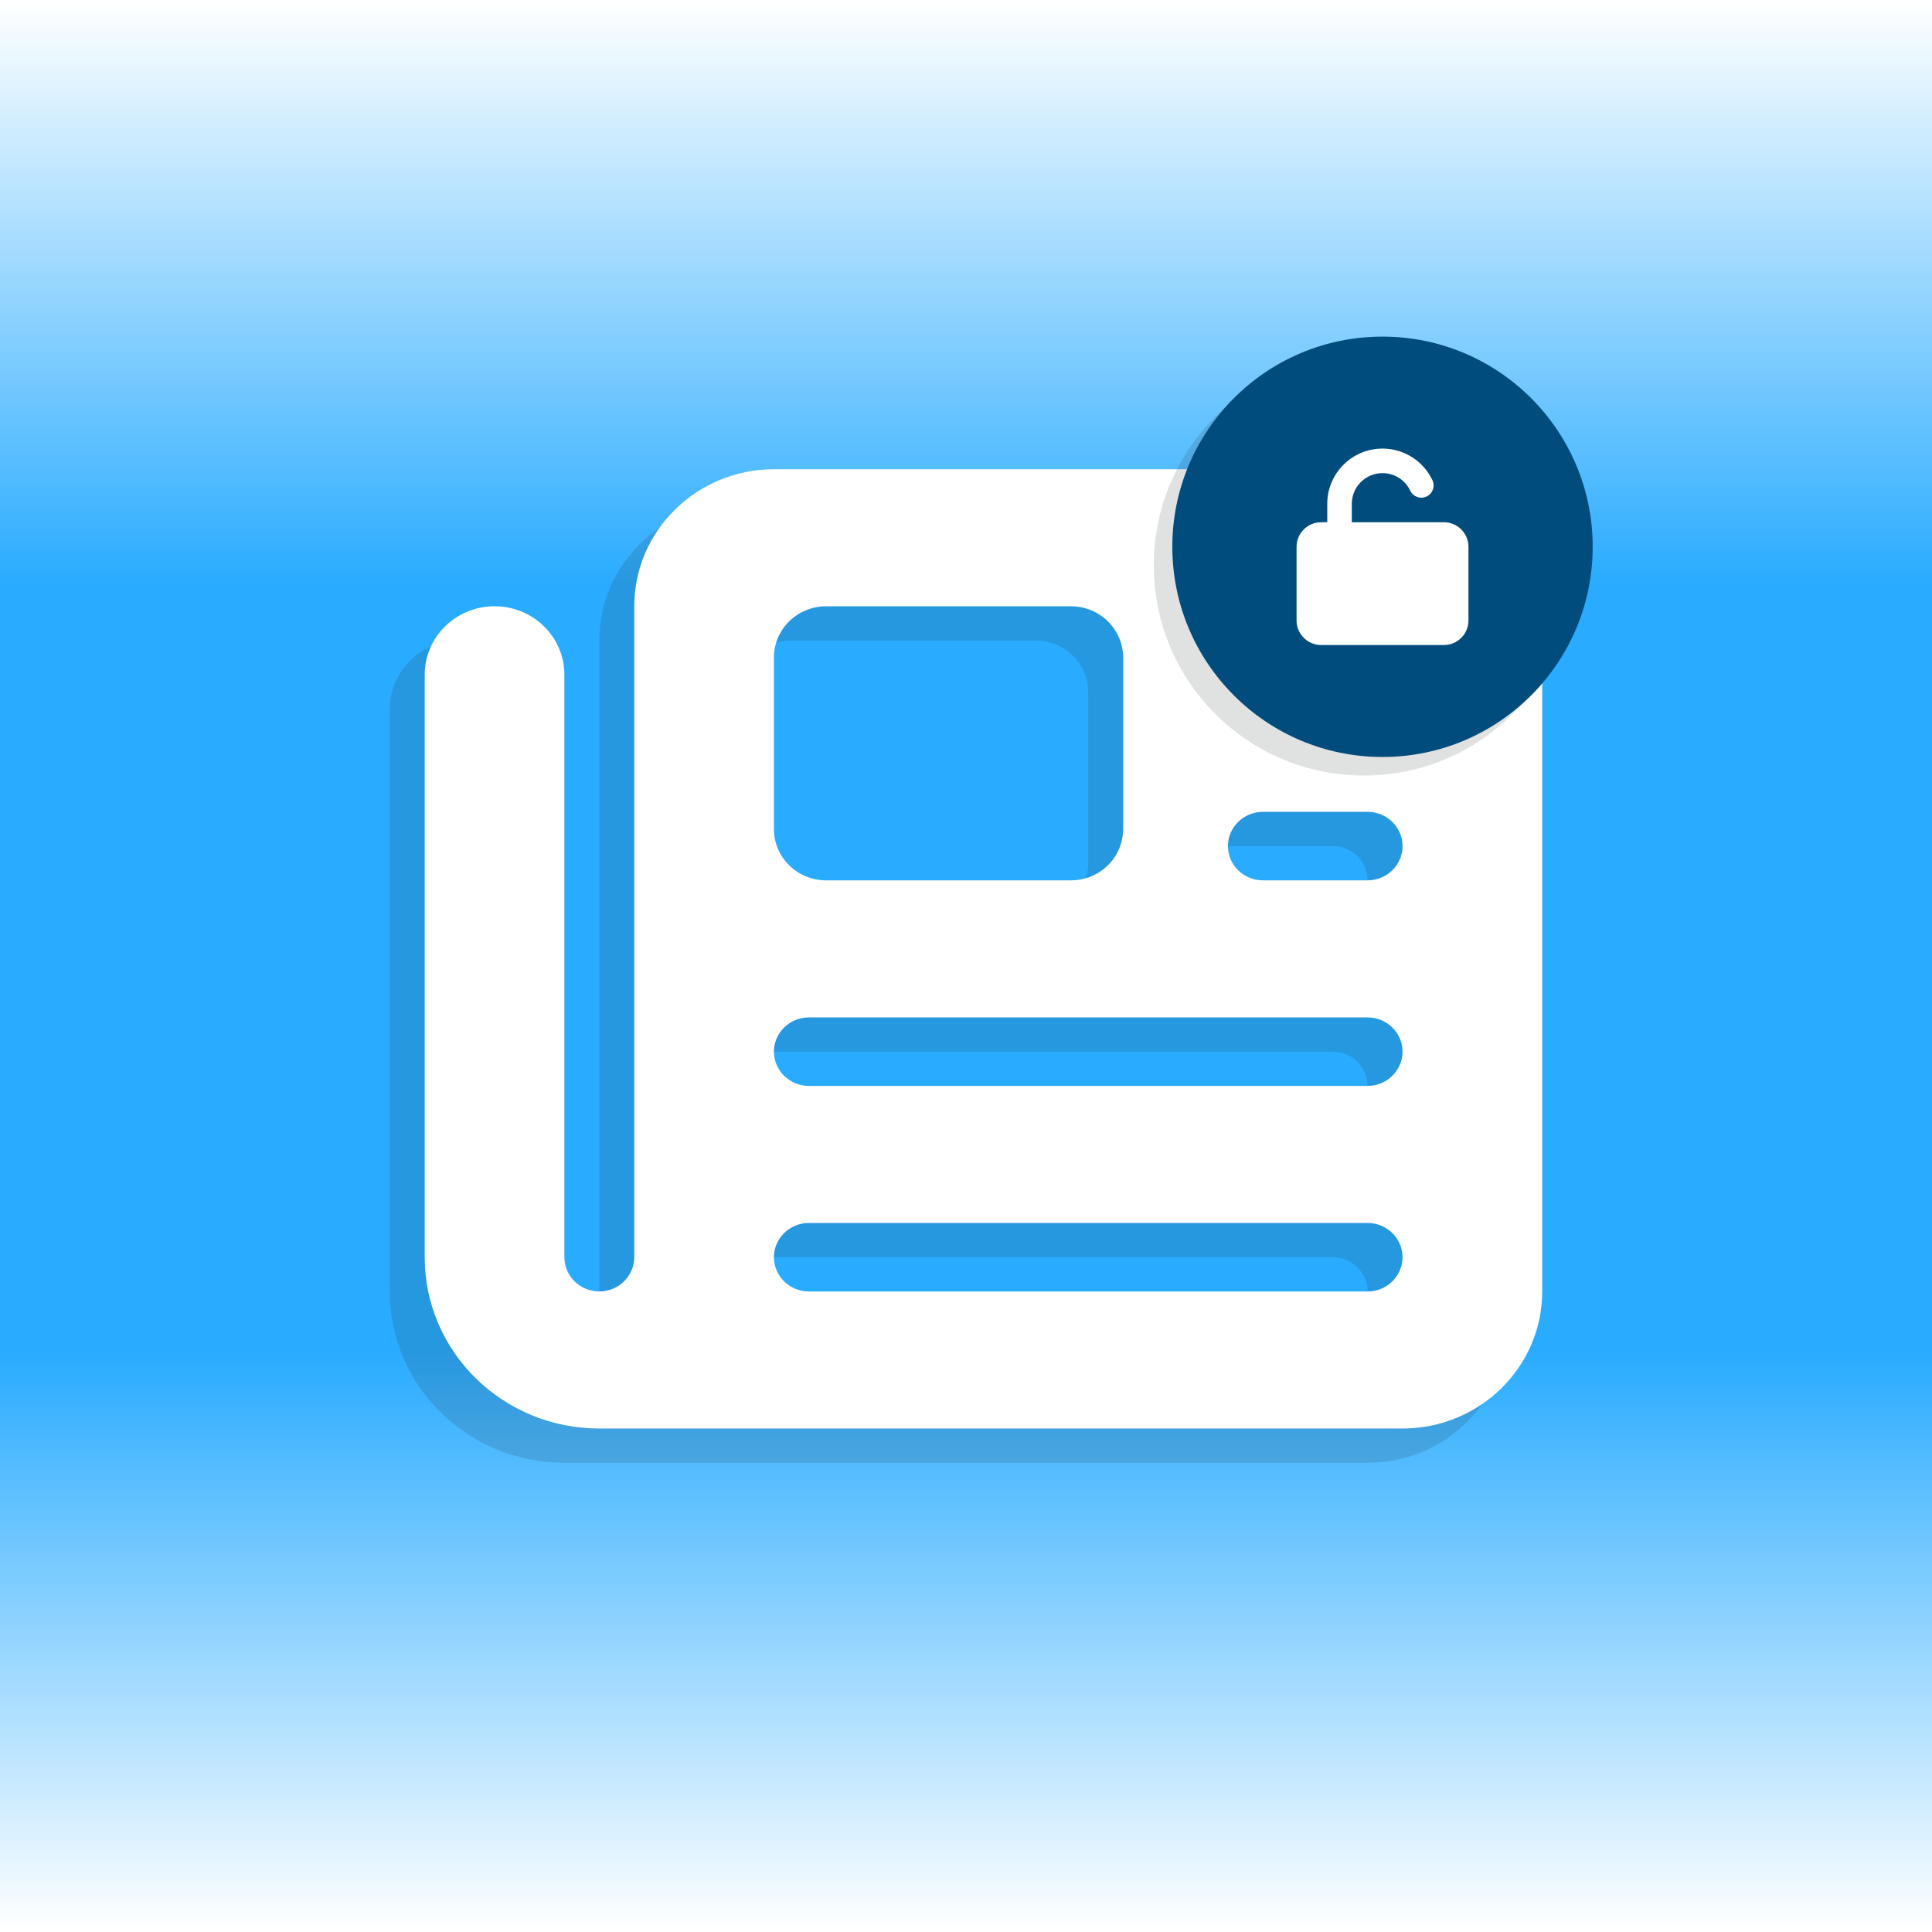
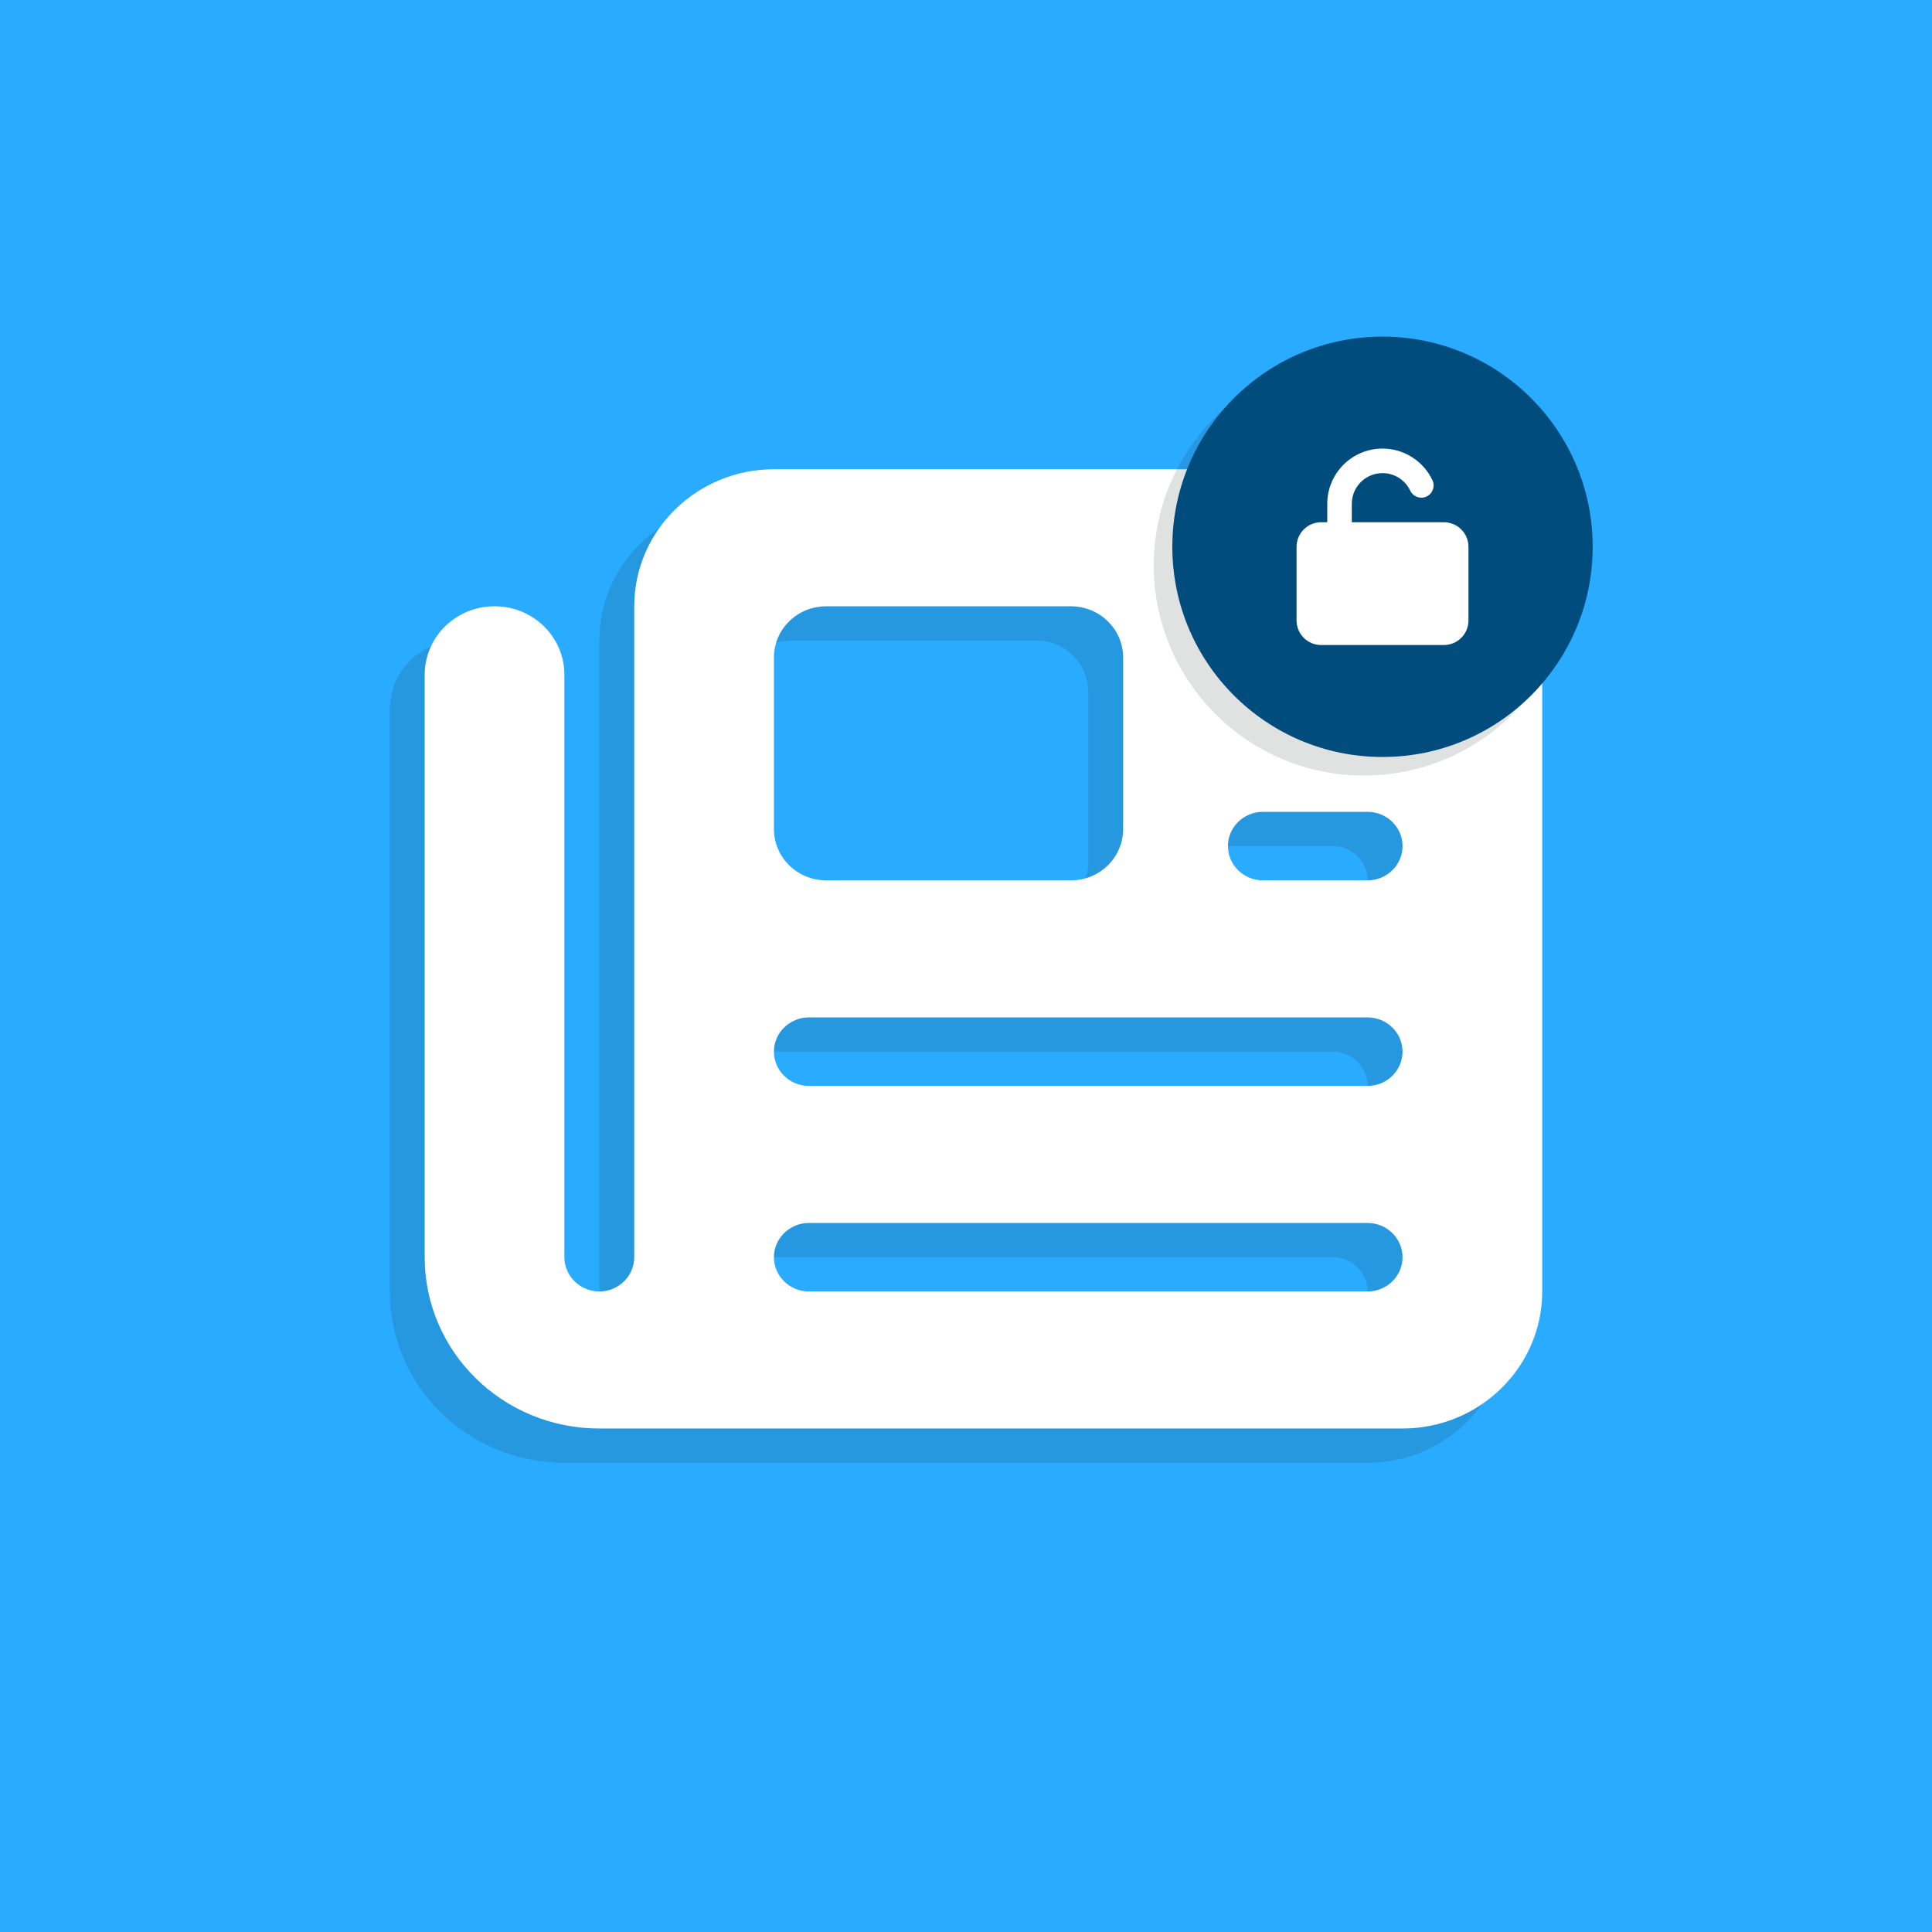
- <svg xmlns="http://www.w3.org/2000/svg" xmlns:xlink="http://www.w3.org/1999/xlink" width="1024" height="1024" viewBox="0 0 1024 1024" version="1.1" id="svg1" xml:space="preserve">
-   <defs id="defs1">
-     <linearGradient id="linearGradient40">
-       <stop style="stop-color:#ffffff;stop-opacity:1;" offset="0" id="stop41" />
-       <stop style="stop-color:#29abff;stop-opacity:1;" offset="0.301" id="stop42" />
-       <stop style="stop-color:#29abff;stop-opacity:1;" offset="0.697" id="stop44" />
-       <stop style="stop-color:#ffffff;stop-opacity:1;" offset="1" id="stop43" />
-     </linearGradient>
-     <linearGradient xlink:href="#linearGradient40" id="linearGradient42" x1="512" y1="1024" x2="512" y2="0" gradientUnits="userSpaceOnUse" />
-   </defs>
+ <svg xmlns="http://www.w3.org/2000/svg" width="1024" height="1024" viewBox="0 0 1024 1024" version="1.1" id="svg1" xml:space="preserve">
+   <defs id="defs1" />
  <g id="layer1">
-     <rect style="fill:url(#linearGradient42);stroke-width:10.366;fill-opacity:1;fill-rule:nonzero" id="rect4" width="1024" height="1024" x="3.5527137e-15" y="0" />
+     <rect style="fill:#29abff;stroke-width:10.366;fill-opacity:1;fill-rule:nonzero" id="rect4" width="1024" height="1024" x="3.5527137e-15" y="0" />
    <g id="g5" transform="matrix(10.24,0,0,10.24,-9.25484,9.079322)">
      <path d="m 31.924,32.267 c 0,-3.912 3.242,-7.093 7.23,-7.093 h 32.537 c 3.988,0 7.23,3.181 7.23,7.093 v 35.466 c 0,3.912 -3.242,7.093 -7.23,7.093 H 30.117 c -4.993,0 -9.038,-3.968 -9.038,-8.867 v -30.146 c 0,-1.962 1.616,-3.547 3.615,-3.547 2,0 3.615,1.585 3.615,3.547 v 30.146 c 0,0.975 0.813,1.773 1.808,1.773 0.994,0 1.808,-0.798 1.808,-1.773 z m 7.23,2.66 v 8.867 c 0,1.474 1.209,2.66 2.711,2.66 h 12.653 c 1.503,0 2.711,-1.186 2.711,-2.66 v -8.867 c 0,-1.474 -1.209,-2.66 -2.711,-2.66 H 41.866 c -1.503,0 -2.711,1.186 -2.711,2.66 z m 23.499,-0.887 c 0,0.975 0.813,1.773 1.808,1.773 h 5.423 c 0.994,0 1.808,-0.798 1.808,-1.773 0,-0.975 -0.813,-1.773 -1.808,-1.773 h -5.423 c -0.994,0 -1.808,0.798 -1.808,1.773 z m 0,10.64 c 0,0.975 0.813,1.773 1.808,1.773 h 5.423 c 0.994,0 1.808,-0.798 1.808,-1.773 0,-0.975 -0.813,-1.773 -1.808,-1.773 h -5.423 c -0.994,0 -1.808,0.798 -1.808,1.773 z m -23.499,10.64 c 0,0.975 0.813,1.773 1.808,1.773 h 28.921 c 0.994,0 1.808,-0.798 1.808,-1.773 0,-0.975 -0.813,-1.773 -1.808,-1.773 H 40.962 c -0.994,0 -1.808,0.798 -1.808,1.773 z m 0,10.64 c 0,0.975 0.813,1.773 1.808,1.773 h 28.921 c 0.994,0 1.808,-0.798 1.808,-1.773 0,-0.975 -0.813,-1.773 -1.808,-1.773 H 40.962 c -0.994,0 -1.808,0.798 -1.808,1.773 z" id="path5" style="fill:#1c241f;fill-opacity:0.138;stroke-width:0.112" />
      <path d="m 33.732,30.494 c 0,-3.912 3.242,-7.093 7.23,-7.093 H 73.499 c 3.988,0 7.23,3.181 7.23,7.093 v 35.466 c 0,3.912 -3.242,7.093 -7.23,7.093 H 31.924 c -4.993,0 -9.038,-3.968 -9.038,-8.867 v -30.146 c 0,-1.962 1.616,-3.547 3.615,-3.547 2,0 3.615,1.585 3.615,3.547 v 30.146 c 0,0.975 0.813,1.773 1.808,1.773 0.994,0 1.808,-0.798 1.808,-1.773 z m 7.23,2.66 v 8.867 c 0,1.474 1.209,2.66 2.711,2.66 h 12.653 c 1.503,0 2.711,-1.186 2.711,-2.66 v -8.867 c 0,-1.474 -1.209,-2.66 -2.711,-2.66 H 43.673 c -1.503,0 -2.711,1.186 -2.711,2.66 z m 23.499,-0.887 c 0,0.975 0.813,1.773 1.808,1.773 h 5.423 c 0.994,0 1.808,-0.798 1.808,-1.773 0,-0.975 -0.813,-1.773 -1.808,-1.773 h -5.423 c -0.994,0 -1.808,0.798 -1.808,1.773 z m 0,10.64 c 0,0.975 0.813,1.773 1.808,1.773 h 5.423 c 0.994,0 1.808,-0.798 1.808,-1.773 0,-0.975 -0.813,-1.773 -1.808,-1.773 h -5.423 c -0.994,0 -1.808,0.798 -1.808,1.773 z m -23.499,10.64 c 0,0.975 0.813,1.773 1.808,1.773 h 28.921 c 0.994,0 1.808,-0.798 1.808,-1.773 0,-0.975 -0.813,-1.773 -1.808,-1.773 H 42.77 c -0.994,0 -1.808,0.798 -1.808,1.773 z m 0,10.64 c 0,0.975 0.813,1.773 1.808,1.773 h 28.921 c 0.994,0 1.808,-0.798 1.808,-1.773 0,-0.975 -0.813,-1.773 -1.808,-1.773 H 42.77 c -0.994,0 -1.808,0.798 -1.808,1.773 z" id="path1" style="fill:#ffffff;stroke-width:0.112" />
    </g>
    <g id="g4" transform="matrix(10.24,0,0,10.24,-42.10313,16.24322)">
      <g id="g6">
        <circle style="fill:#1c241f;fill-opacity:0.135;stroke-width:1.133" id="circle5" cx="74.71" cy="27.676" r="10.879" />
        <circle style="fill:#004c7d;stroke-width:1.133;fill-opacity:1" id="path4" cx="75.67" cy="26.716" r="10.879" />
      </g>
      <path d="m 74.081,24.492 c 0,-0.878 0.711,-1.589 1.589,-1.589 0.634,0 1.18,0.369 1.436,0.908 0.151,0.318 0.53,0.453 0.846,0.302 0.316,-0.151 0.453,-0.53 0.302,-0.846 -0.459,-0.965 -1.442,-1.635 -2.584,-1.635 -1.579,0 -2.86,1.281 -2.86,2.86 v 0.953 h -0.318 c -0.701,0 -1.271,0.57 -1.271,1.271 v 3.813 c 0,0.701 0.57,1.271 1.271,1.271 h 6.356 c 0.701,0 1.271,-0.57 1.271,-1.271 V 26.716 c 0,-0.701 -0.57,-1.271 -1.271,-1.271 h -4.767 z" id="path1-2" style="fill:#ffffff;stroke-width:0.02" />
    </g>
  </g>
</svg>
